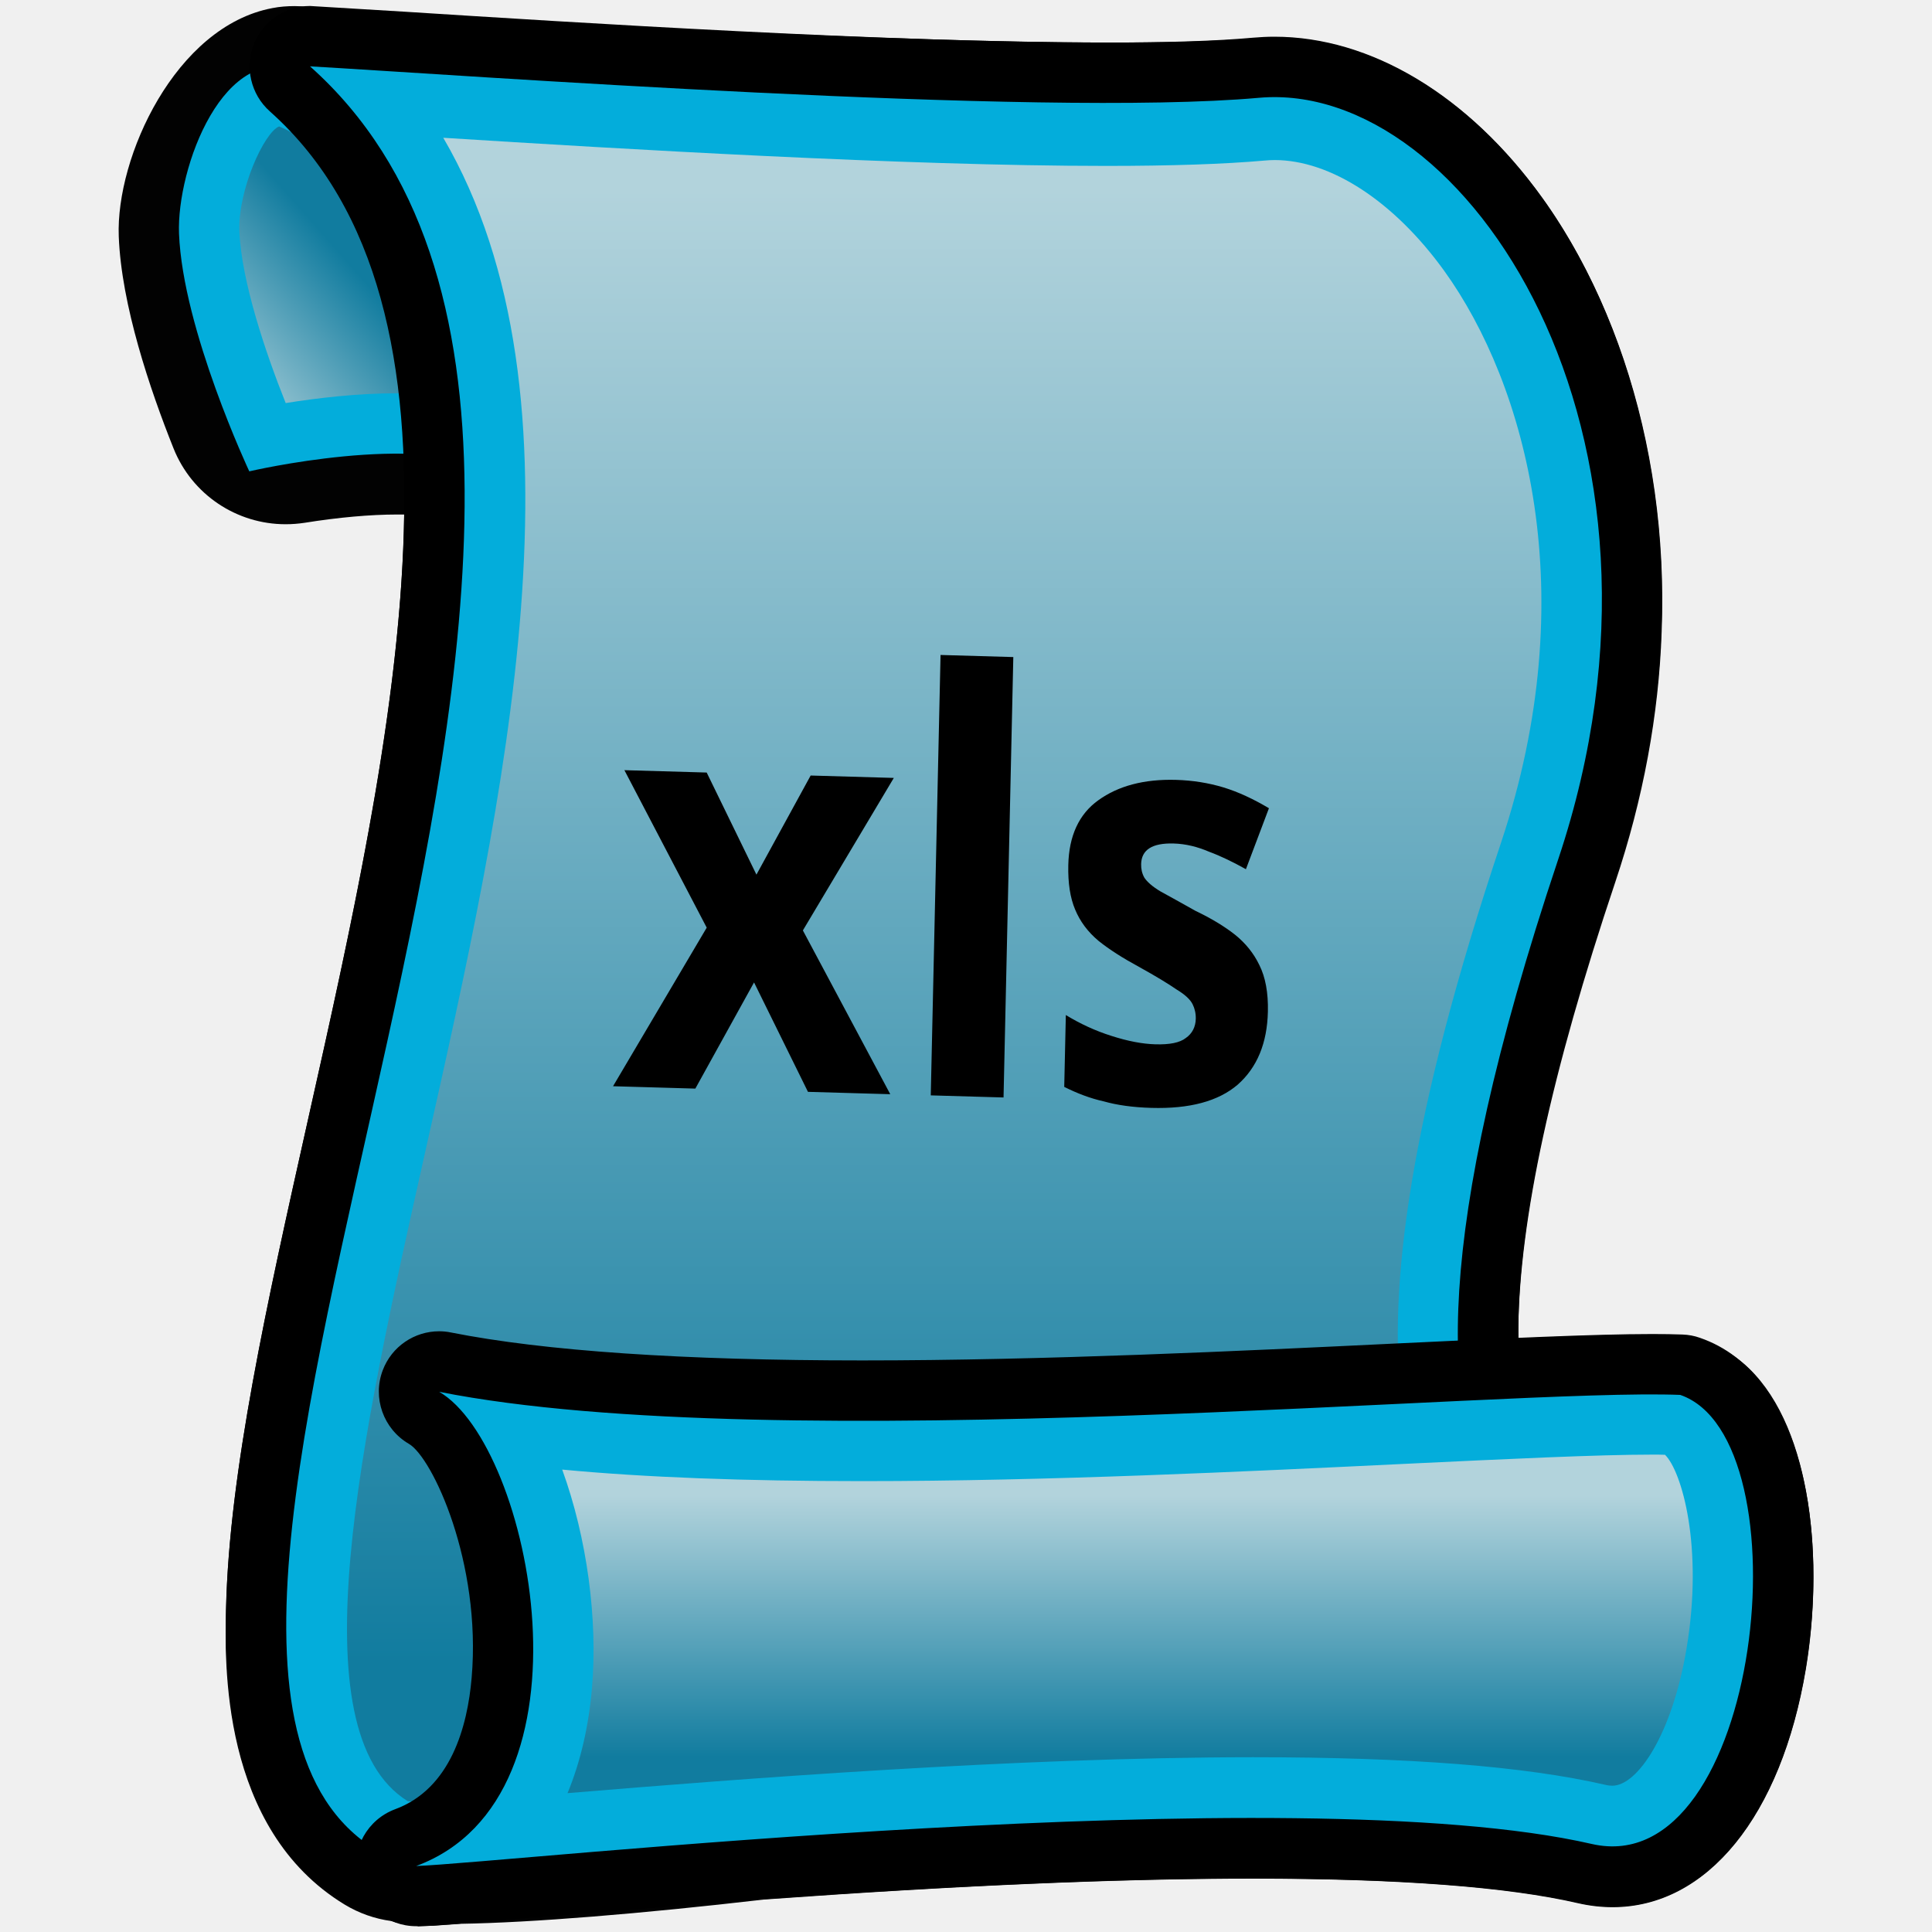
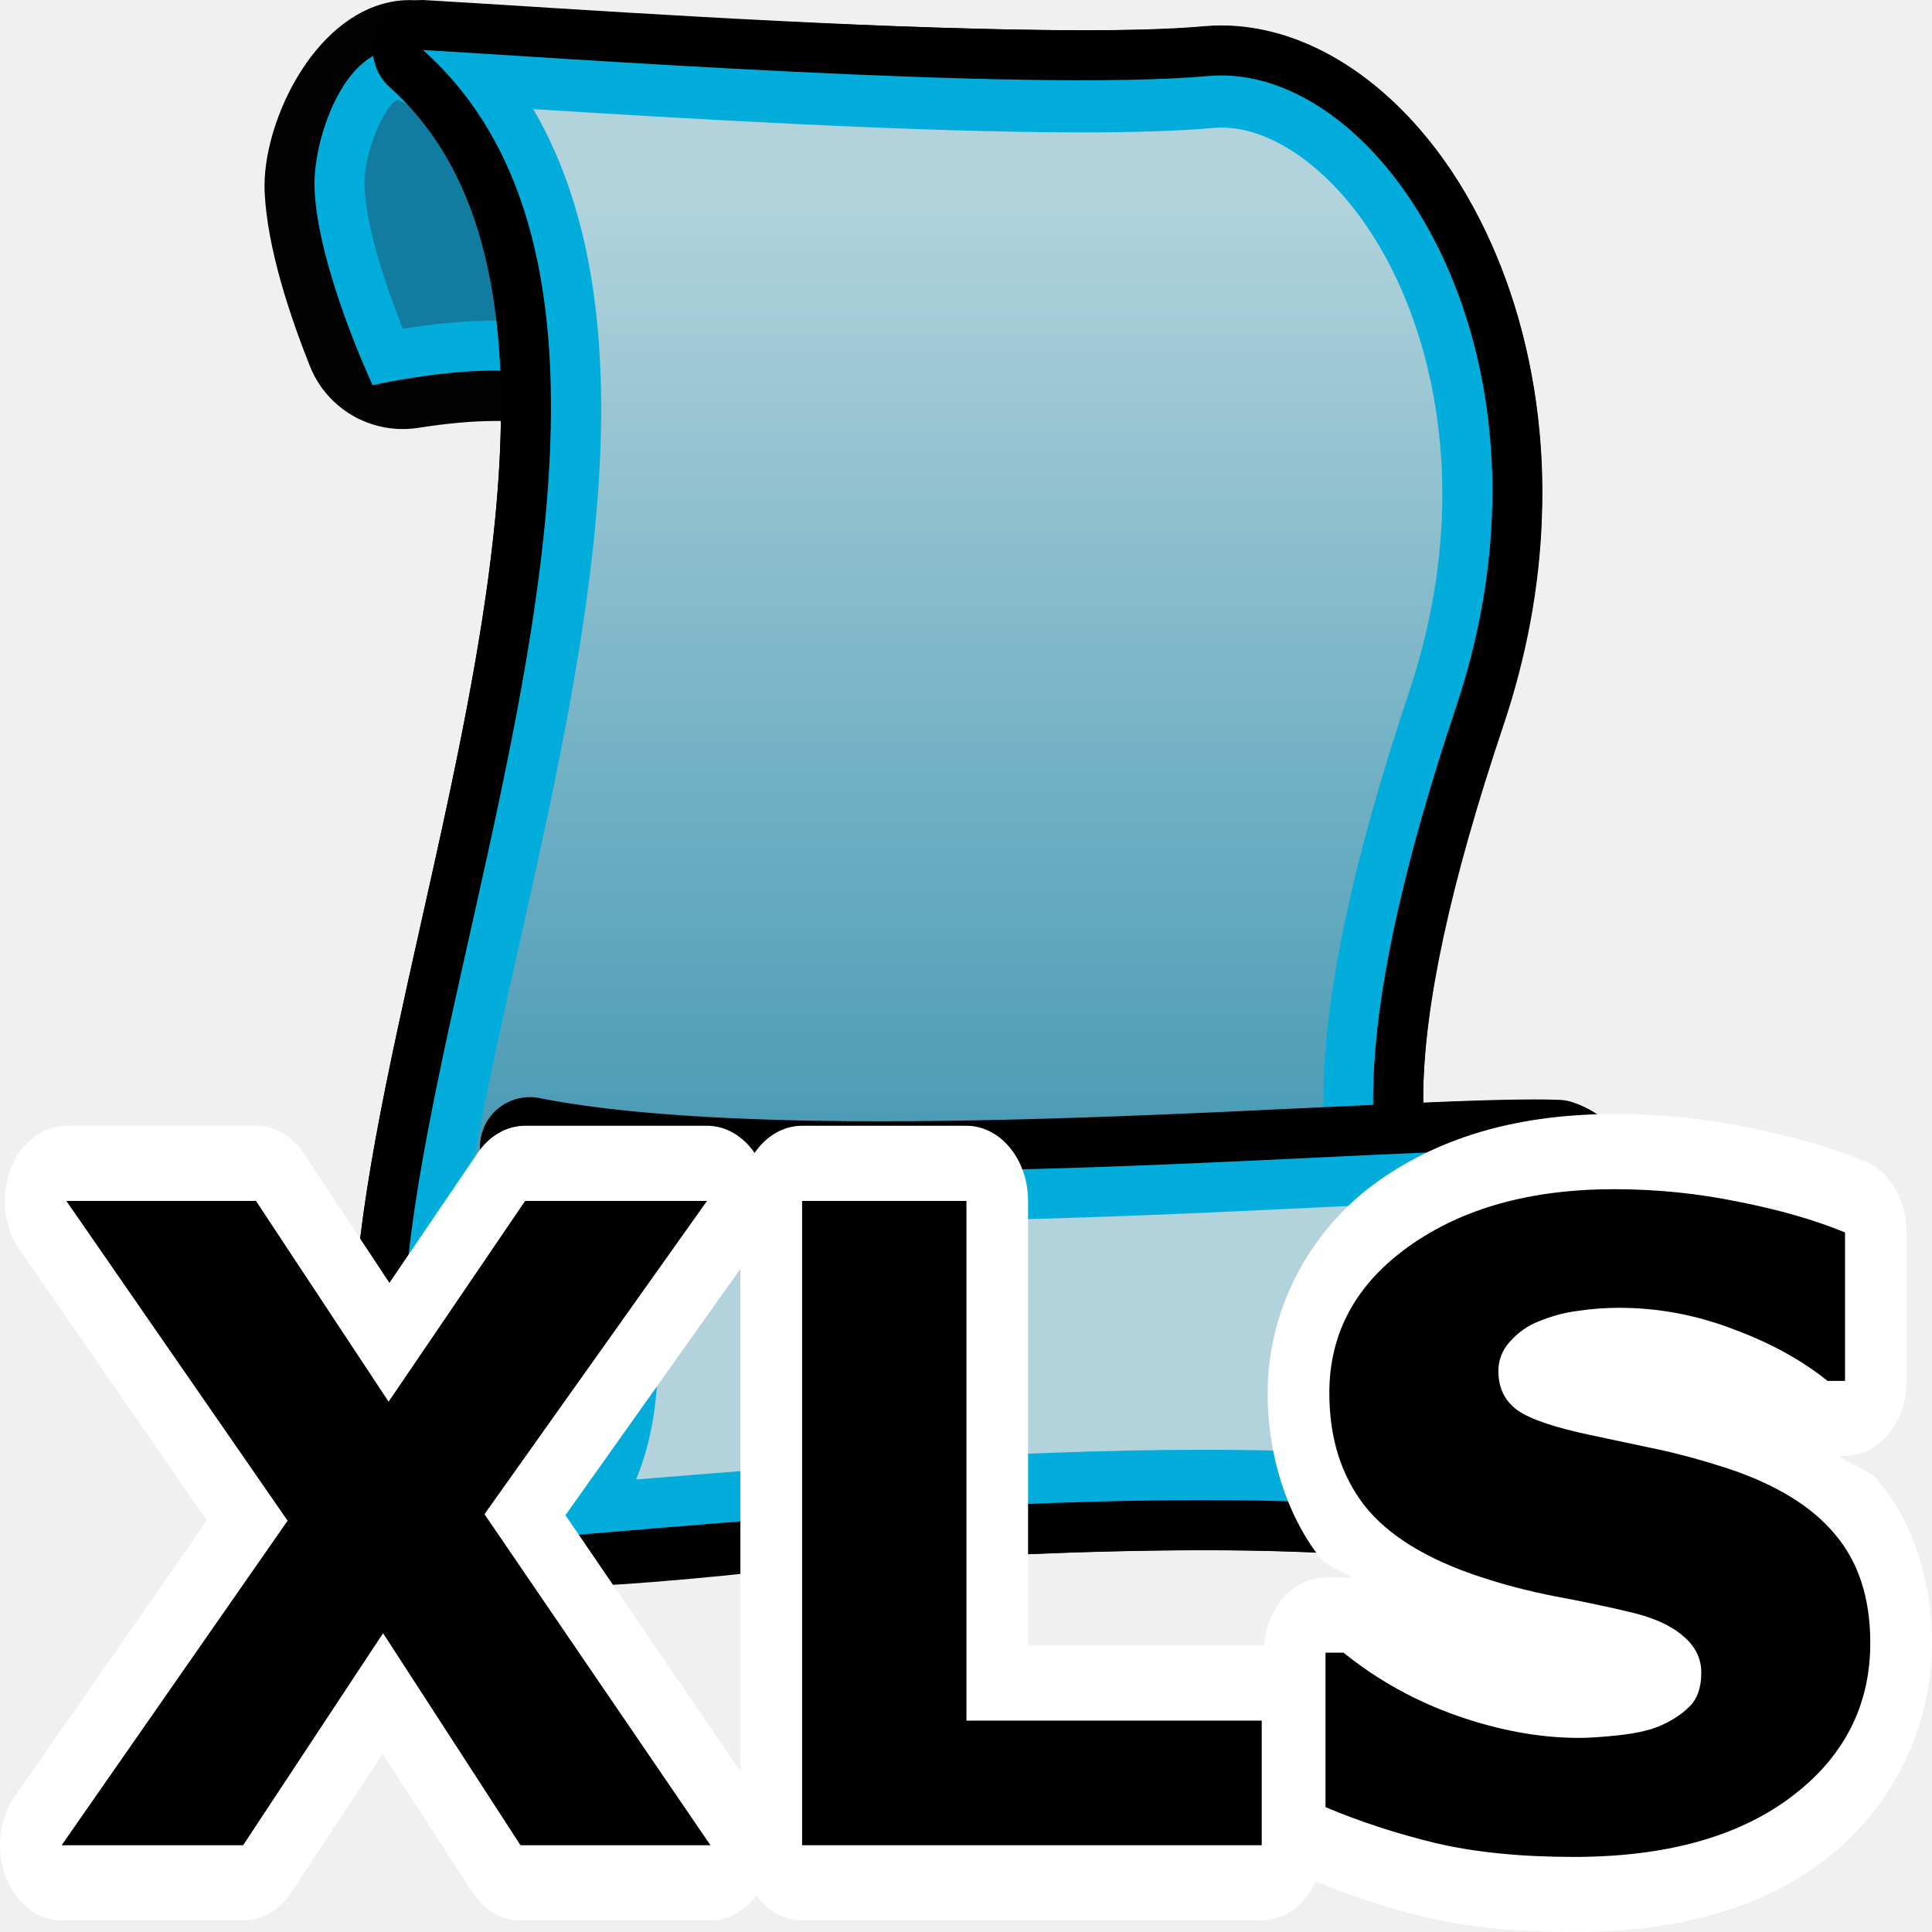
<svg xmlns="http://www.w3.org/2000/svg" version="1.1" id="Layer_1" x="0px" y="0px" width="32px" height="32px" viewBox="0 0 32 32" enable-background="new 0 0 32 32" xml:space="preserve">
  <defs id="defs32" />
-   <g id="g3">
-     <path id="path10819_1_" d="M7.038,31.898c-0.19,0-0.379-0.026-0.559-0.08c-0.271-0.036-0.533-0.129-0.77-0.272   c-2.069-1.258-1.99-4.035-1.963-4.944c0.057-2.248,0.684-5.05,1.346-8.015C5.859,15.168,6.65,11.64,6.694,8.522   c-0.039,0-0.078,0-0.119,0c-0.439,0-0.968,0.047-1.529,0.137C4.94,8.675,4.834,8.683,4.73,8.683c-0.808,0-1.549-0.488-1.856-1.257   C2.484,6.45,2.01,5.051,1.967,3.915c-0.051-1.309,0.939-3.48,2.545-3.781C4.633,0.11,4.756,0.101,4.879,0.101   c0.072,0,0.144,0.004,0.215,0.012C5.506,0.15,13.666,0.705,18.46,0.705c1.235,0,1.933-0.039,2.298-0.072   c0.113-0.01,0.23-0.016,0.352-0.016c1.281,0,2.595,0.631,3.697,1.775c1.822,1.899,2.84,4.92,2.715,8.076   c-0.047,1.372-0.307,2.768-0.766,4.137c-1.061,3.161-1.588,5.588-1.609,7.417c0,0.049,0,0.098,0,0.145   c0.847-0.035,1.646-0.063,2.236-0.063l0.229,0.002c0.509,0.008,0.996,0.211,1.361,0.563c1.051,1.021,1.228,3.229,0.938,4.974   c-0.408,2.436-1.636,3.946-3.201,3.946c-0.188,0-0.381-0.022-0.569-0.065c-1.168-0.271-2.98-0.408-5.384-0.408   c-2.228,0-4.876,0.113-8.101,0.346c-2.039,0.236-3.846,0.383-5.02,0.402l-0.471,0.033C7.122,31.898,7.081,31.898,7.038,31.898   L7.038,31.898z" fill="#020202" />
-     <path id="path3443_1_" d="M8.159,7.808C8.336,5.821,7.467,2.214,5,1.185C3.704,0.644,2.924,2.79,2.965,3.869   c0.063,1.595,1.164,3.938,1.164,3.938S6.954,7.146,8.159,7.808z" fill="#03ADDB" />
-     <linearGradient id="path10849_2_" gradientUnits="userSpaceOnUse" x1="284.953" y1="-379.324" x2="287.34" y2="-377.22" gradientTransform="matrix(1 0 0 -1 -281.54 -372.8398)">
+   <g id="g3" transform="matrix(0.8278319,0,0,0.8278495,2.754542,-0.08202121)">
+     <path id="path10819_1_" d="m 7.038,31.898 c -0.19,0 -0.379,-0.026 -0.559,-0.08 C 6.208,31.782 5.946,31.689 5.709,31.546 3.64,30.288 3.719,27.511 3.746,26.602 3.803,24.354 4.43,21.552 5.092,18.587 5.859,15.168 6.65,11.64 6.694,8.522 c -0.039,0 -0.078,0 -0.119,0 -0.439,0 -0.968,0.047 -1.529,0.137 C 4.94,8.675 4.834,8.683 4.73,8.683 3.922,8.683 3.181,8.195 2.874,7.426 2.484,6.45 2.01,5.051 1.967,3.915 1.916,2.606 2.906,0.435 4.512,0.134 4.633,0.11 4.756,0.101 4.879,0.101 c 0.072,0 0.144,0.004 0.215,0.012 0.412,0.037 8.572,0.592 13.366,0.592 1.235,0 1.933,-0.039 2.298,-0.072 0.113,-0.01 0.23,-0.016 0.352,-0.016 1.281,0 2.595,0.631 3.697,1.775 1.822,1.899 2.84,4.92 2.715,8.076 -0.047,1.372 -0.307,2.768 -0.766,4.137 -1.061,3.161 -1.588,5.588 -1.609,7.417 0,0.049 0,0.098 0,0.145 0.847,-0.035 1.646,-0.063 2.236,-0.063 l 0.229,0.002 c 0.509,0.008 0.996,0.211 1.361,0.563 1.051,1.021 1.228,3.229 0.938,4.974 -0.408,2.436 -1.636,3.946 -3.201,3.946 -0.188,0 -0.381,-0.022 -0.569,-0.065 -1.168,-0.271 -2.98,-0.408 -5.384,-0.408 -2.228,0 -4.876,0.113 -8.101,0.346 -2.039,0.236 -3.846,0.383 -5.02,0.402 l -0.471,0.033 c -0.043,0.001 -0.084,0.001 -0.127,0.001 l 0,0 z" style="fill:#020202" />
+     <path id="path3443_1_" d="M 8.159,7.808 C 8.336,5.821 7.467,2.214 5,1.185 3.704,0.644 2.924,2.79 2.965,3.869 c 0.063,1.595 1.164,3.938 1.164,3.938 0,0 2.825,-0.661 4.03,10e-4 z" style="fill:#03addb" />
+     <linearGradient id="path10849_2_" gradientUnits="userSpaceOnUse" x1="284.953" y1="-379.324" x2="287.34" y2="-377.22" gradientTransform="matrix(1.207975,0,0,-1.207949,-343.4206,-450.2724)">
      <stop offset="0" style="stop-color:#B2D3DC" id="stop8" />
      <stop offset="1" style="stop-color:#117C9F" id="stop10" />
    </linearGradient>
-     <path id="path10849_1_" d="M4.732,6.676C4.405,5.858,3.999,4.663,3.965,3.83   c-0.026-0.681,0.41-1.636,0.658-1.736c1.512,0.646,2.334,2.722,2.52,4.441c-0.18-0.013-0.366-0.021-0.564-0.021   C5.913,6.513,5.239,6.595,4.732,6.676L4.732,6.676z" fill="url(#path10849_2_)" />
-     <path d="M7.357,31.814c-0.89,0-1.227-0.086-1.481-0.225C2.58,29.8,3.745,24.604,5.093,18.585C6.51,12.263,8.116,5.097,4.47,1.845   C4.152,1.562,4.049,1.109,4.211,0.716c0.155-0.375,0.521-0.617,0.923-0.617c0.019,0,0.927,0.055,1.553,0.094   c2.811,0.179,8.042,0.512,11.629,0.512l0,0c1.021,0,1.844-0.027,2.443-0.081c0.115-0.01,0.231-0.016,0.348-0.016   c1.601,0,3.217,0.972,4.437,2.666c1.646,2.286,2.828,6.448,1.213,11.277c-3.028,9.049-1.026,10.16-0.065,10.695   c0.451,0.251,1.137,0.631,1.197,1.475c0.021,0.282-0.039,0.705-0.432,1.127C25.333,30.126,10.786,31.814,7.357,31.814L7.357,31.814   z" id="path13" />
-     <path id="path3445_1_" d="M25.809,14.233c-4.254,12.71,0.984,11.217,1.082,12.559   c0.15,2.131-19.372,4.554-20.538,3.92C0.604,27.589,12.67,7.819,5.135,1.099C7.571,1.237,17.205,1.946,20.85,1.62   C24.273,1.313,28.174,7.162,25.809,14.233z" fill="#03ADDB" />
-     <linearGradient id="path10830_2_" gradientUnits="userSpaceOnUse" x1="297.179" y1="-375.971" x2="297.179" y2="-400.418" gradientTransform="matrix(1 0 0 -1 -281.54 -372.8398)">
+     <path id="path10849_1_" d="M 4.732,6.676 C 4.405,5.858 3.999,4.663 3.965,3.83 3.939,3.149 4.375,2.194 4.623,2.094 6.135,2.74 6.957,4.816 7.143,6.535 6.963,6.522 6.777,6.514 6.579,6.514 5.913,6.513 5.239,6.595 4.732,6.676 l 0,0 z" style="fill:url(#path10849_2_)" />
+     <path d="M 7.357,31.814 C 6.467,31.814 6.13,31.728 5.876,31.589 2.58,29.8 3.745,24.604 5.093,18.585 6.51,12.263 8.116,5.097 4.47,1.845 4.152,1.562 4.049,1.109 4.211,0.716 4.366,0.341 4.732,0.099 5.134,0.099 c 0.019,0 0.927,0.055 1.553,0.094 2.811,0.179 8.042,0.512 11.629,0.512 l 0,0 c 1.021,0 1.844,-0.027 2.443,-0.081 0.115,-0.01 0.231,-0.016 0.348,-0.016 1.601,0 3.217,0.972 4.437,2.666 1.646,2.286 2.828,6.448 1.213,11.277 -3.028,9.049 -1.026,10.16 -0.065,10.695 0.451,0.251 1.137,0.631 1.197,1.475 0.021,0.282 -0.039,0.705 -0.432,1.127 -2.124,2.278 -16.671,3.966 -20.1,3.966 l 0,0 z" id="path13" />
+     <path id="path3445_1_" d="m 25.809,14.233 c -4.254,12.71 0.984,11.217 1.082,12.559 0.15,2.131 -19.372,4.554 -20.538,3.92 C 0.604,27.589 12.67,7.819 5.135,1.099 7.571,1.237 17.205,1.946 20.85,1.62 c 3.423,-0.307 7.324,5.542 4.959,12.613 z" style="fill:#03addb" />
+     <linearGradient id="path10830_2_" gradientUnits="userSpaceOnUse" x1="297.179" y1="-375.971" x2="297.179" y2="-400.418" gradientTransform="matrix(1.207975,0,0,-1.207949,-343.4206,-450.2724)">
      <stop offset="0" style="stop-color:#B2D3DC" id="stop17" />
      <stop offset="1" style="stop-color:#117C9F" id="stop19" />
    </linearGradient>
-     <path id="path10830_1_" d="M7.357,29.857c-0.349,0-0.526-0.016-0.604-0.024   c-1.86-1.156-0.766-6.041,0.293-10.767c1.324-5.907,2.8-12.493,0.296-16.784c2.938,0.185,7.644,0.466,10.981,0.466l0,0   c1.077,0,1.958-0.03,2.616-0.088c0.057-0.005,0.112-0.009,0.172-0.009c0.932,0,1.981,0.687,2.809,1.834   c1.357,1.884,2.316,5.36,0.941,9.475c-3,8.961-1.563,11.595,0.584,12.918C22.652,28.177,11.493,29.857,7.357,29.857L7.357,29.857z" fill="url(#path10830_2_)" />
-     <path d="M6.893,31.904c-0.476,0-0.888-0.336-0.981-0.807c-0.094-0.48,0.174-0.961,0.634-1.131c0.921-0.341,1.197-1.371,1.266-2.177   c0.164-1.907-0.651-3.649-1.039-3.874c-0.423-0.246-0.606-0.762-0.434-1.218c0.149-0.396,0.526-0.647,0.935-0.647   c0.064,0,0.129,0.006,0.195,0.02c1.548,0.307,3.84,0.463,6.813,0.463h0.001c3.025,0,6.254-0.156,8.85-0.281   c1.752-0.084,3.266-0.156,4.229-0.156c0.189,0,0.359,0.002,0.508,0.008c0.098,0.004,0.193,0.021,0.285,0.054   c1.732,0.596,2.123,3.255,1.754,5.475c-0.406,2.437-1.633,3.949-3.2,3.949c-0.187,0-0.377-0.022-0.565-0.065   c-1.172-0.269-2.985-0.404-5.393-0.404c-4.26,0-9.288,0.426-11.99,0.654c-0.917,0.077-1.567,0.131-1.833,0.141   C6.916,31.904,6.904,31.904,6.893,31.904L6.893,31.904z" id="path22" />
-     <path id="path3447_2_" d="M27.83,23.104c2.105,0.723,1.35,8.082-1.465,7.438   c-4.924-1.131-18.027,0.316-19.472,0.365c3.098-1.146,1.91-6.967,0.382-7.854C12.875,24.161,24.941,22.989,27.83,23.104z" fill="#03ADDB" />
-     <linearGradient id="path10840_2_" gradientUnits="userSpaceOnUse" x1="300.215" y1="-397.613" x2="300.215" y2="-401.942" gradientTransform="matrix(1 0 0 -1 -281.54 -372.8398)">
+     <path id="path10830_1_" d="M 7.357,29.857 C 7.008,29.857 6.831,29.841 6.753,29.833 4.893,28.677 5.987,23.792 7.046,19.066 8.37,13.159 9.846,6.573 7.342,2.282 10.28,2.467 14.986,2.748 18.323,2.748 l 0,0 c 1.077,0 1.958,-0.03 2.616,-0.088 0.057,-0.005 0.112,-0.009 0.172,-0.009 0.932,0 1.981,0.687 2.809,1.834 1.357,1.884 2.316,5.36 0.941,9.475 -3,8.961 -1.563,11.595 0.584,12.918 -2.793,1.299 -13.952,2.979 -18.088,2.979 l 0,0 z" style="fill:url(#path10830_2_)" />
+     <path d="M 6.893,31.904 C 6.417,31.904 6.005,31.568 5.912,31.097 5.818,30.617 6.086,30.136 6.546,29.966 7.467,29.625 7.743,28.595 7.812,27.789 7.976,25.882 7.161,24.14 6.773,23.915 6.35,23.669 6.167,23.153 6.339,22.697 6.488,22.301 6.865,22.05 7.274,22.05 c 0.064,0 0.129,0.006 0.195,0.02 1.548,0.307 3.84,0.463 6.813,0.463 l 10e-4,0 c 3.025,0 6.254,-0.156 8.85,-0.281 1.752,-0.084 3.266,-0.156 4.229,-0.156 0.189,0 0.359,0.002 0.508,0.008 0.098,0.004 0.193,0.021 0.285,0.054 1.732,0.596 2.123,3.255 1.754,5.475 -0.406,2.437 -1.633,3.949 -3.2,3.949 -0.187,0 -0.377,-0.022 -0.565,-0.065 -1.172,-0.269 -2.985,-0.404 -5.393,-0.404 -4.26,0 -9.288,0.426 -11.99,0.654 C 7.844,31.844 7.194,31.898 6.928,31.908 6.916,31.904 6.904,31.904 6.893,31.904 l 0,0 z" id="path22" />
+     <path id="path3447_2_" d="m 27.83,23.104 c 2.105,0.723 1.35,8.082 -1.465,7.438 -4.924,-1.131 -18.027,0.316 -19.472,0.365 3.098,-1.146 1.91,-6.967 0.382,-7.854 5.6,1.108 17.666,-0.064 20.555,0.051 z" style="fill:#03addb" />
+     <linearGradient id="path10840_2_" gradientUnits="userSpaceOnUse" x1="300.215" y1="-397.613" x2="300.215" y2="-401.942" gradientTransform="matrix(1.207975,0,0,-1.207949,-343.4206,-450.2724)">
      <stop offset="0" style="stop-color:#B2D3DC" id="stop26" />
      <stop offset="1" style="stop-color:#117C9F" id="stop28" />
    </linearGradient>
-     <path id="path10840_1_" d="M9.4,29.7c0.212-0.511,0.349-1.095,0.405-1.74   c0.098-1.142-0.082-2.487-0.493-3.619c1.374,0.13,3.021,0.191,4.97,0.191c3.079,0,6.341-0.158,8.964-0.285   c1.725-0.082,3.213-0.154,4.125-0.154c0.072,0,0.143,0,0.207,0.003c0.277,0.271,0.639,1.524,0.357,3.204   c-0.238,1.429-0.813,2.277-1.23,2.277l0,0c-0.035,0-0.074-0.004-0.117-0.015c-1.336-0.307-3.244-0.457-5.836-0.457   C16.807,29.107,12.247,29.464,9.4,29.7L9.4,29.7z" fill="url(#path10840_2_)" />
+     <path id="path10840_1_" d="m 9.4,29.7 c 0.212,-0.511 0.349,-1.095 0.405,-1.74 0.098,-1.142 -0.082,-2.487 -0.493,-3.619 1.374,0.13 3.021,0.191 4.97,0.191 3.079,0 6.341,-0.158 8.964,-0.285 1.725,-0.082 3.213,-0.154 4.125,-0.154 0.072,0 0.143,0 0.207,0.003 0.277,0.271 0.639,1.524 0.357,3.204 -0.238,1.429 -0.813,2.277 -1.23,2.277 l 0,0 c -0.035,0 -0.074,-0.004 -0.117,-0.015 C 25.252,29.255 23.344,29.105 20.752,29.105 16.807,29.107 12.247,29.464 9.4,29.7 l 0,0 z" style="fill:url(#path10840_2_)" />
  </g>
-   <text xml:space="preserve" style="font-size:8.806px;font-style:normal;font-variant:normal;font-weight:bold;font-stretch:normal;text-align:start;line-height:125%;writing-mode:lr-tb;text-anchor:start;fill:#000000;fill-opacity:1;stroke:none;font-family:Antique Olive" x="11.439" y="16.253" id="text1333" transform="matrix(0.9183411,0.02642711,-0.02415997,1.088225,0,0)">
-     <tspan id="tspan1335" x="11.439" y="16.253">xls</tspan>
-   </text>
+   <g id="g4257" transform="matrix(0.9361356,0,0,1.067488,-3.425053,44.31781)">
+     <g id="g4155" transform="matrix(0.9361143,0,0,1,0.2345038,-0.1796869)">
+       <path style="font-style:normal;font-weight:normal;font-size:13.75px;line-height:125%;font-family:sans-serif;letter-spacing:0px;word-spacing:0px;fill:#ffffff;fill-opacity:1;stroke:none;stroke-width:1px;stroke-linecap:butt;stroke-linejoin:miter;stroke-opacity:1" d="m 34.17,-24.051 c -1.726,0 -3.235,0.322 -4.473,1.047 -1.234,0.722 -2.08,1.933 -2.08,3.281 0,0.942 0.342,1.867 0.98,2.545 a 1.167,1.167 0 0 0 0.008,0.01 c 0.152,0.158 0.44,0.191 0.617,0.322 a 1.167,1.167 0 0 0 -0.172,-0.014 l -0.34,0 a 1.167,1.167 0 0 0 -1.16,1.057 1.167,1.167 0 0 0 -0.045,-0.002 l -4.416,0 0,-6.898 a 1.167,1.167 0 0 0 -1.166,-1.166 l -3.105,0 a 1.167,1.167 0 0 0 -0.898,0.422 1.167,1.167 0 0 0 -0.898,-0.422 l -3.438,0 a 1.167,1.167 0 0 0 -0.898,0.422 l -1.668,2.016 -1.613,-2.004 a 1.167,1.167 0 0 0 -0.908,-0.434 l -3.582,0 a 1.167,1.167 0 0 0 -0.893,1.918 l 3.547,4.207 -3.635,4.285 a 1.167,1.167 0 0 0 0.891,1.92 l 3.43,0 a 1.167,1.167 0 0 0 0.91,-0.436 l 1.727,-2.148 1.689,2.141 a 1.167,1.167 0 0 0 0.916,0.443 l 3.59,0 a 1.167,1.167 0 0 0 0.865,-0.387 1.167,1.167 0 0 0 0.867,0.387 l 8.688,0 a 1.167,1.167 0 0 0 1.021,-0.604 c 0.647,0.214 1.317,0.404 2.033,0.547 a 1.167,1.167 0 0 0 0.008,0.002 c 0.839,0.162 1.781,0.234 2.834,0.234 1.864,0 3.445,-0.322 4.701,-1.09 a 1.167,1.167 0 0 0 0,-0.002 c 1.243,-0.761 2.07,-2.013 2.07,-3.396 0,-0.938 -0.352,-1.865 -1.016,-2.512 -0.189,-0.187 -0.518,-0.236 -0.742,-0.385 l 0.113,0 a 1.167,1.167 0 0 0 1.166,-1.166 l 0,-2.303 a 1.167,1.167 0 0 0 -0.791,-1.105 c -0.645,-0.219 -1.374,-0.389 -2.195,-0.521 -0.835,-0.141 -1.682,-0.211 -2.539,-0.211 z m -16.518,2.402 0,7.801 -3.307,-3.979 3.307,-3.822 z" id="path4348" />
+       <g transform="scale(1.097626,0.9110569)" style="font-style:normal;font-weight:normal;font-size:15.092px;line-height:125%;font-family:sans-serif;letter-spacing:0px;word-spacing:0px;fill:#000000;fill-opacity:1;stroke:none;stroke-width:1px;stroke-linecap:butt;stroke-linejoin:miter;stroke-opacity:1" id="text4183">
+         <path d="m 15.567,-13.946 -3.272,0 -2.366,-3.611 -2.41,3.611 -3.125,0 3.891,-5.527 -3.81,-5.446 3.265,0 2.284,3.419 2.351,-3.419 3.132,0 -3.832,5.335 3.891,5.638 z" style="font-weight:bold" id="path4158" />
+         <path d="m 25.059,-13.946 -7.915,0 0,-10.973 2.83,0 0,8.851 5.085,0 0,2.122 z" style="font-weight:bold" id="path4160" />
+         <path d="m 35.538,-17.395 q 0,1.621 -1.378,2.638 -1.371,1.01 -3.729,1.01 -1.363,0 -2.38,-0.236 -1.01,-0.243 -1.894,-0.612 l 0,-2.631 0.31,0 q 0.877,0.7 1.96,1.076 1.091,0.376 2.093,0.376 0.258,0 0.678,-0.044 0.42,-0.044 0.685,-0.147 0.324,-0.133 0.531,-0.332 0.214,-0.199 0.214,-0.59 0,-0.361 -0.31,-0.619 -0.302,-0.265 -0.892,-0.405 -0.619,-0.147 -1.312,-0.273 -0.685,-0.133 -1.29,-0.332 -1.385,-0.45 -1.997,-1.216 -0.604,-0.774 -0.604,-1.916 0,-1.533 1.371,-2.498 1.378,-0.973 3.537,-0.973 1.083,0 2.137,0.214 1.061,0.206 1.835,0.523 l 0,2.528 -0.302,0 q -0.663,-0.531 -1.629,-0.884 -0.958,-0.361 -1.96,-0.361 -0.354,0 -0.707,0.052 -0.346,0.044 -0.671,0.177 -0.287,0.111 -0.494,0.339 -0.206,0.221 -0.206,0.508 0,0.435 0.332,0.671 0.332,0.228 1.253,0.42 0.604,0.125 1.157,0.243 0.56,0.118 1.201,0.324 1.26,0.413 1.857,1.128 0.604,0.707 0.604,1.842 z" style="font-weight:bold" id="path4162" />
+       </g>
+     </g>
+   </g>
</svg>
